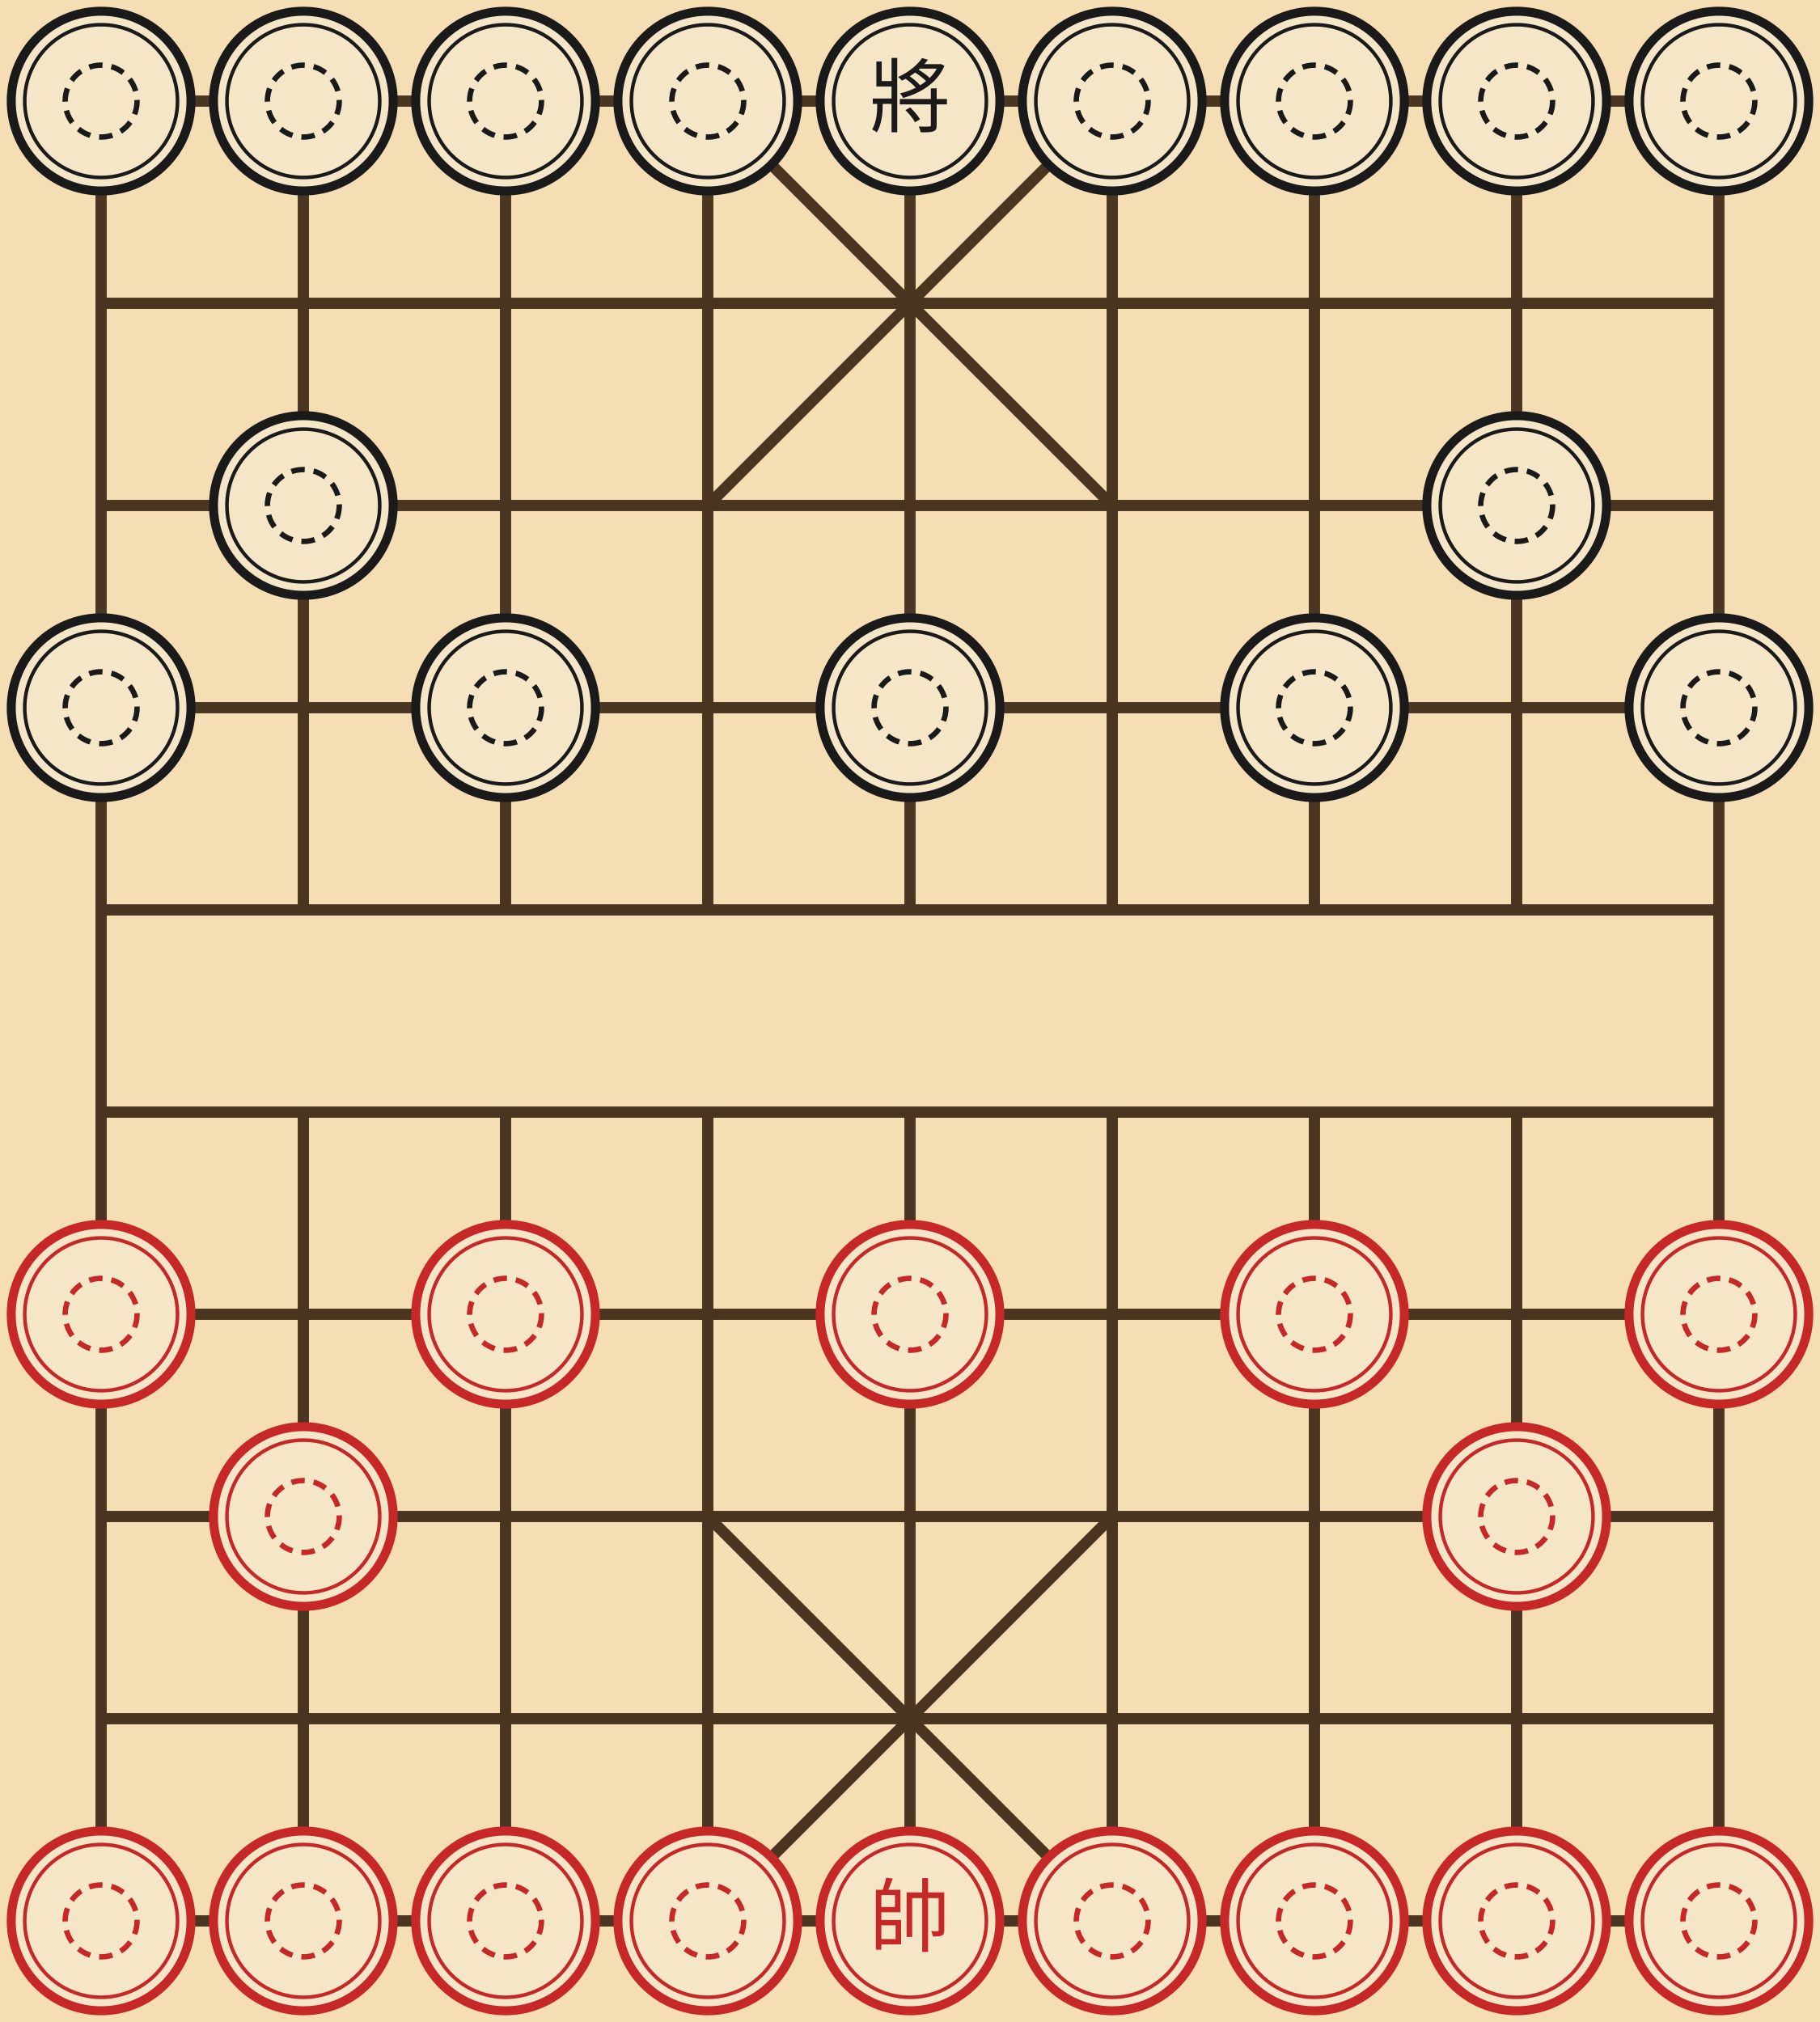
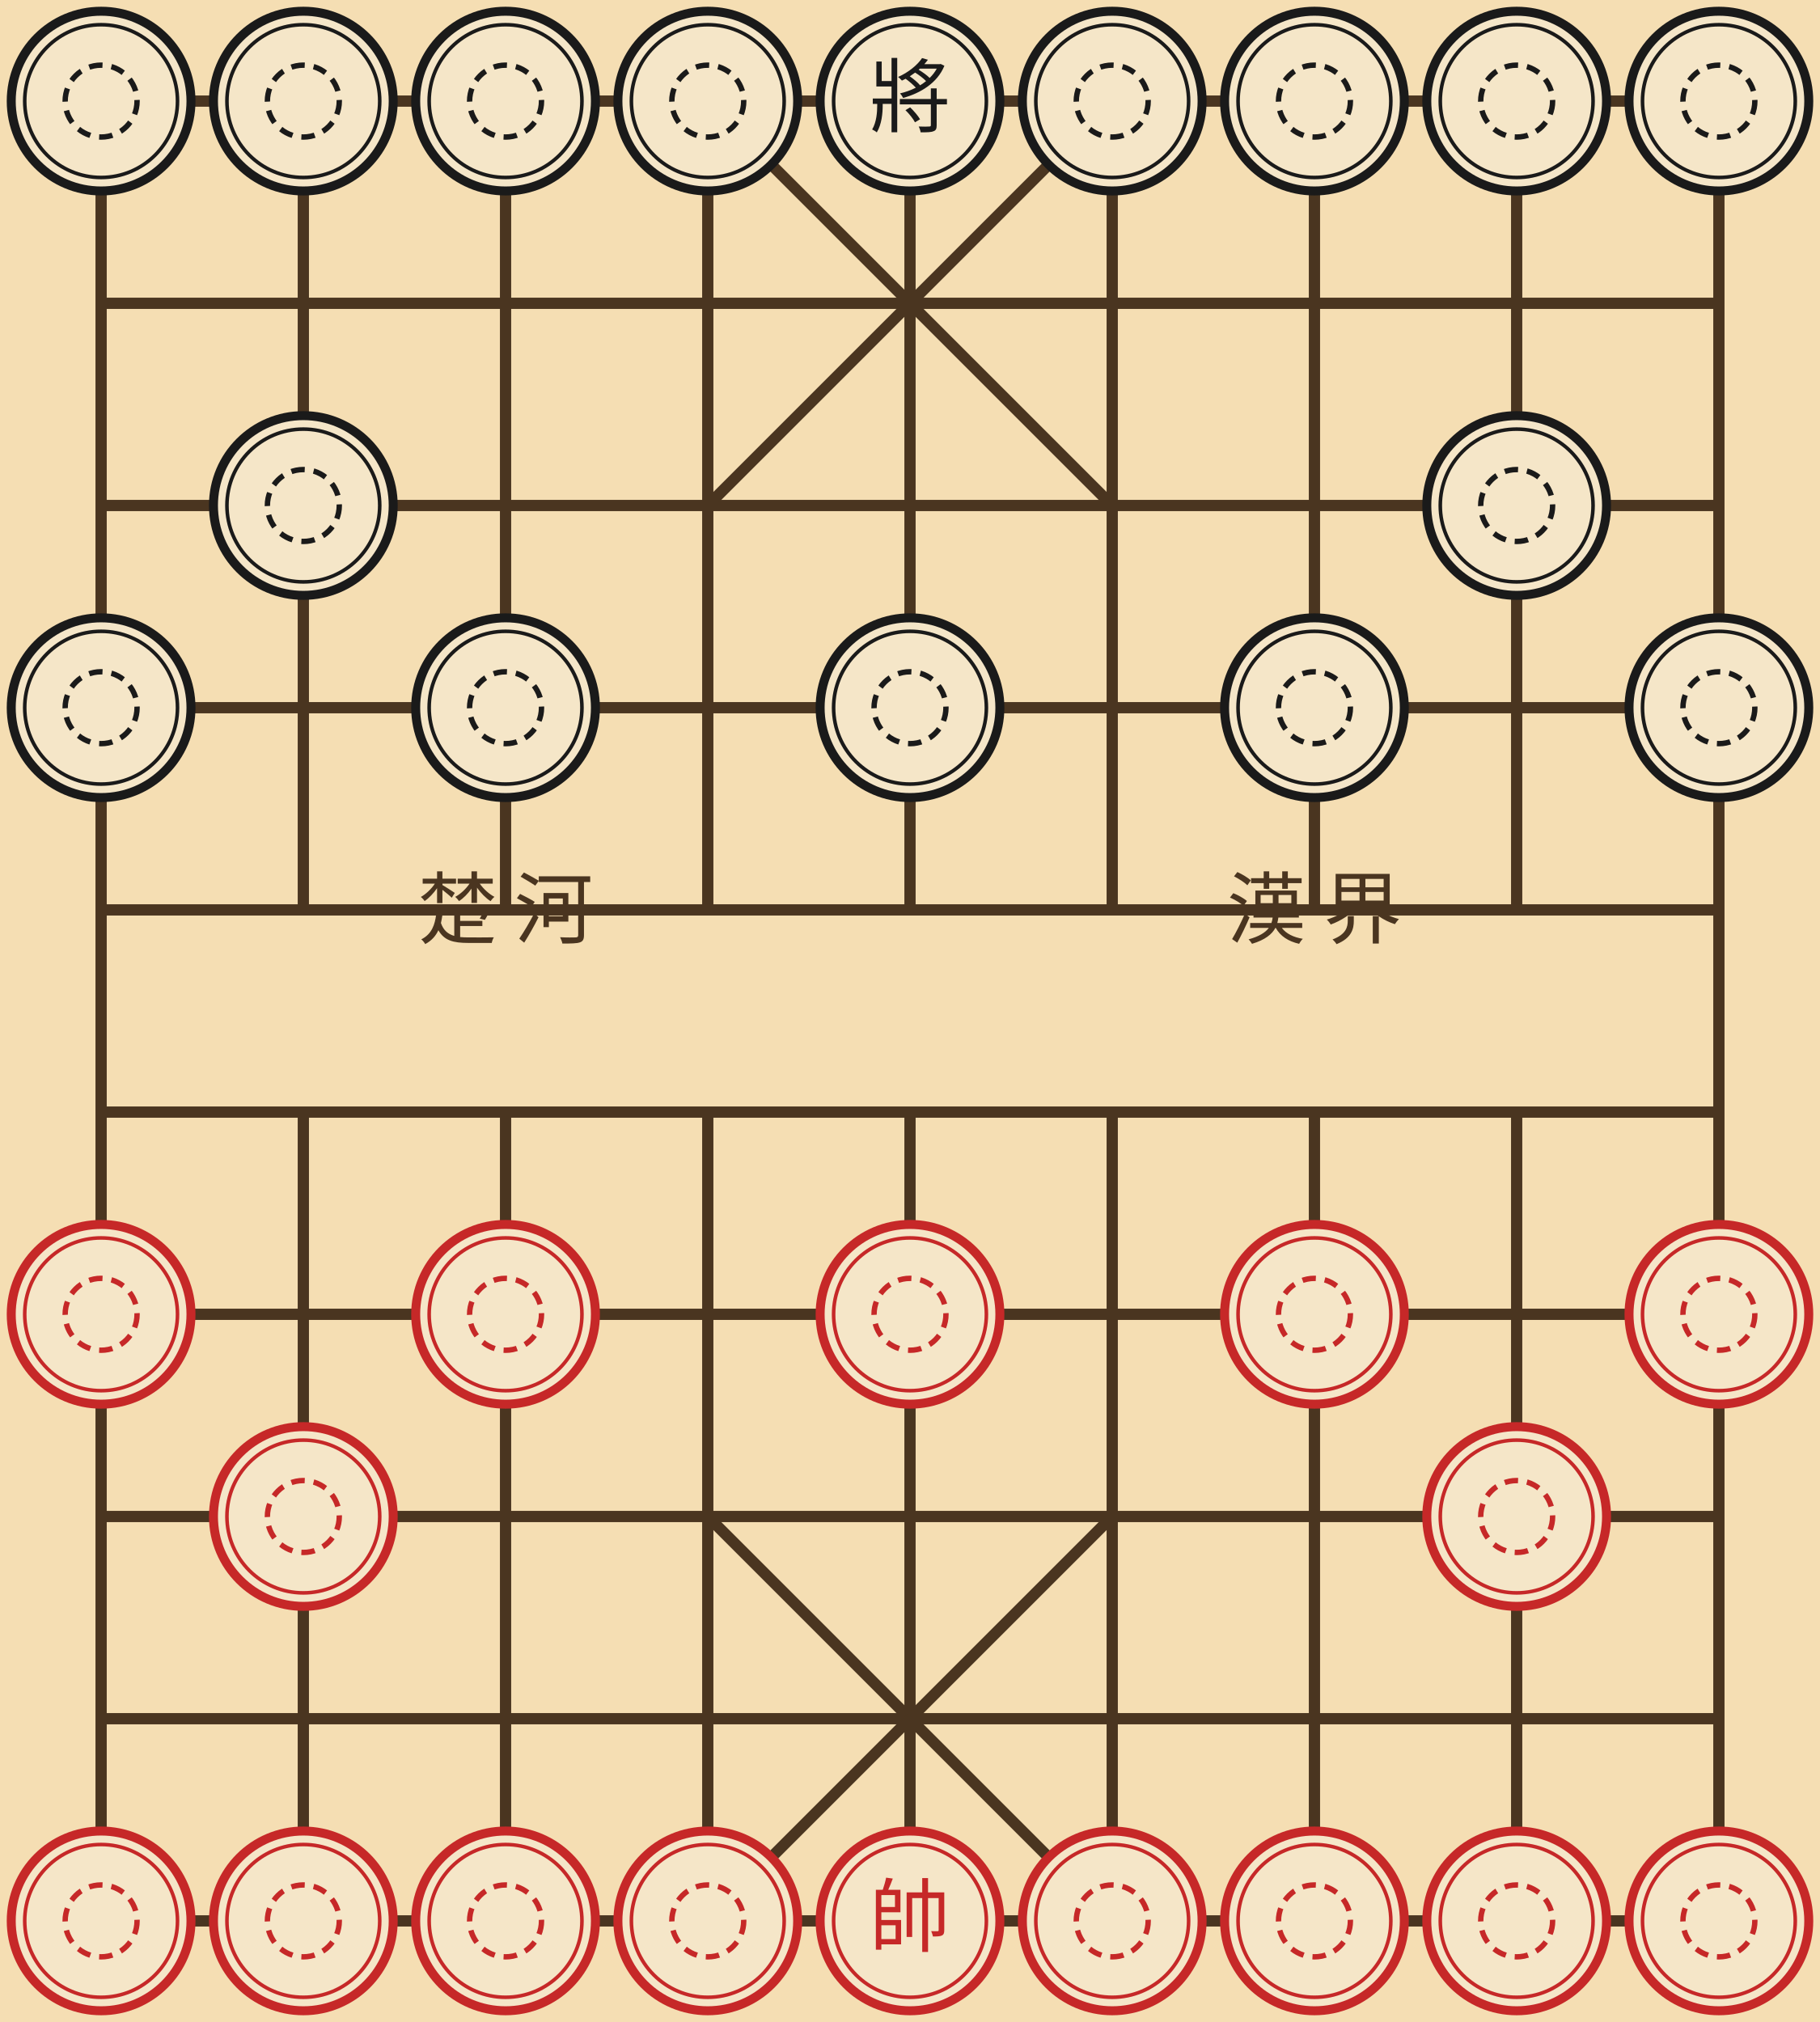
<svg xmlns="http://www.w3.org/2000/svg" viewBox="0 0 324 360" width="324" height="360">
  <defs>
    <symbol id="piece-mce-xiangqi-fairy-bFD" viewBox="0 0 45 45">
      <circle cx="22.5" cy="22.5" r="20" fill="#f5e6c8" stroke="#1a1a1a" stroke-width="2" />
      <circle cx="22.5" cy="22.5" r="17" fill="none" stroke="#1a1a1a" stroke-width="0.8" />
      <circle cx="22.5" cy="22.5" r="8" fill="none" stroke="#1a1a1a" stroke-width="1.2" stroke-dasharray="3 2" />
    </symbol>
    <symbol id="piece-mce-xiangqi-fairy-bK" viewBox="0 0 45 45">
      <circle cx="22.5" cy="22.5" r="20" fill="#f5e6c8" stroke="#1a1a1a" stroke-width="2" />
      <circle cx="22.5" cy="22.5" r="17" fill="none" stroke="#1a1a1a" stroke-width="0.8" />
      <text x="22.5" y="28" text-anchor="middle" font-size="18" font-family="serif" fill="#1a1a1a">將</text>
    </symbol>
    <symbol id="piece-mce-xiangqi-fairy-wFD" viewBox="0 0 45 45">
      <circle cx="22.5" cy="22.5" r="20" fill="#f5e6c8" stroke="#c62828" stroke-width="2" />
      <circle cx="22.5" cy="22.5" r="17" fill="none" stroke="#c62828" stroke-width="0.8" />
      <circle cx="22.5" cy="22.5" r="8" fill="none" stroke="#c62828" stroke-width="1.2" stroke-dasharray="3 2" />
    </symbol>
    <symbol id="piece-mce-xiangqi-fairy-wK" viewBox="0 0 45 45">
      <circle cx="22.5" cy="22.5" r="20" fill="#f5e6c8" stroke="#c62828" stroke-width="2" />
      <circle cx="22.5" cy="22.5" r="17" fill="none" stroke="#c62828" stroke-width="0.8" />
      <text x="22.5" y="28" text-anchor="middle" font-size="18" font-family="serif" fill="#c62828">帥</text>
    </symbol>
  </defs>
  <rect x="0" y="0" width="36" height="36" fill="#f5deb3" data-sq="a10" class="board-cell" />
  <rect x="36" y="0" width="36" height="36" fill="#f5deb3" data-sq="b10" class="board-cell" />
  <rect x="72" y="0" width="36" height="36" fill="#f5deb3" data-sq="c10" class="board-cell" />
  <rect x="108" y="0" width="36" height="36" fill="#f5deb3" data-sq="d10" class="board-cell" />
  <rect x="144" y="0" width="36" height="36" fill="#f5deb3" data-sq="e10" class="board-cell" />
  <rect x="180" y="0" width="36" height="36" fill="#f5deb3" data-sq="f10" class="board-cell" />
  <rect x="216" y="0" width="36" height="36" fill="#f5deb3" data-sq="g10" class="board-cell" />
  <rect x="252" y="0" width="36" height="36" fill="#f5deb3" data-sq="h10" class="board-cell" />
  <rect x="288" y="0" width="36" height="36" fill="#f5deb3" data-sq="i10" class="board-cell" />
  <rect x="0" y="36" width="36" height="36" fill="#f5deb3" data-sq="a9" class="board-cell" />
  <rect x="36" y="36" width="36" height="36" fill="#f5deb3" data-sq="b9" class="board-cell" />
  <rect x="72" y="36" width="36" height="36" fill="#f5deb3" data-sq="c9" class="board-cell" />
  <rect x="108" y="36" width="36" height="36" fill="#f5deb3" data-sq="d9" class="board-cell" />
  <rect x="144" y="36" width="36" height="36" fill="#f5deb3" data-sq="e9" class="board-cell" />
  <rect x="180" y="36" width="36" height="36" fill="#f5deb3" data-sq="f9" class="board-cell" />
  <rect x="216" y="36" width="36" height="36" fill="#f5deb3" data-sq="g9" class="board-cell" />
  <rect x="252" y="36" width="36" height="36" fill="#f5deb3" data-sq="h9" class="board-cell" />
  <rect x="288" y="36" width="36" height="36" fill="#f5deb3" data-sq="i9" class="board-cell" />
  <rect x="0" y="72" width="36" height="36" fill="#f5deb3" data-sq="a8" class="board-cell" />
  <rect x="36" y="72" width="36" height="36" fill="#f5deb3" data-sq="b8" class="board-cell" />
  <rect x="72" y="72" width="36" height="36" fill="#f5deb3" data-sq="c8" class="board-cell" />
  <rect x="108" y="72" width="36" height="36" fill="#f5deb3" data-sq="d8" class="board-cell" />
  <rect x="144" y="72" width="36" height="36" fill="#f5deb3" data-sq="e8" class="board-cell" />
  <rect x="180" y="72" width="36" height="36" fill="#f5deb3" data-sq="f8" class="board-cell" />
  <rect x="216" y="72" width="36" height="36" fill="#f5deb3" data-sq="g8" class="board-cell" />
  <rect x="252" y="72" width="36" height="36" fill="#f5deb3" data-sq="h8" class="board-cell" />
  <rect x="288" y="72" width="36" height="36" fill="#f5deb3" data-sq="i8" class="board-cell" />
  <rect x="0" y="108" width="36" height="36" fill="#f5deb3" data-sq="a7" class="board-cell" />
  <rect x="36" y="108" width="36" height="36" fill="#f5deb3" data-sq="b7" class="board-cell" />
  <rect x="72" y="108" width="36" height="36" fill="#f5deb3" data-sq="c7" class="board-cell" />
  <rect x="108" y="108" width="36" height="36" fill="#f5deb3" data-sq="d7" class="board-cell" />
  <rect x="144" y="108" width="36" height="36" fill="#f5deb3" data-sq="e7" class="board-cell" />
  <rect x="180" y="108" width="36" height="36" fill="#f5deb3" data-sq="f7" class="board-cell" />
  <rect x="216" y="108" width="36" height="36" fill="#f5deb3" data-sq="g7" class="board-cell" />
  <rect x="252" y="108" width="36" height="36" fill="#f5deb3" data-sq="h7" class="board-cell" />
  <rect x="288" y="108" width="36" height="36" fill="#f5deb3" data-sq="i7" class="board-cell" />
  <rect x="0" y="144" width="36" height="36" fill="#f5deb3" data-sq="a6" class="board-cell" />
  <rect x="36" y="144" width="36" height="36" fill="#f5deb3" data-sq="b6" class="board-cell" />
  <rect x="72" y="144" width="36" height="36" fill="#f5deb3" data-sq="c6" class="board-cell" />
  <rect x="108" y="144" width="36" height="36" fill="#f5deb3" data-sq="d6" class="board-cell" />
  <rect x="144" y="144" width="36" height="36" fill="#f5deb3" data-sq="e6" class="board-cell" />
  <rect x="180" y="144" width="36" height="36" fill="#f5deb3" data-sq="f6" class="board-cell" />
  <rect x="216" y="144" width="36" height="36" fill="#f5deb3" data-sq="g6" class="board-cell" />
  <rect x="252" y="144" width="36" height="36" fill="#f5deb3" data-sq="h6" class="board-cell" />
  <rect x="288" y="144" width="36" height="36" fill="#f5deb3" data-sq="i6" class="board-cell" />
  <rect x="0" y="180" width="36" height="36" fill="#f5deb3" data-sq="a5" class="board-cell" />
  <rect x="36" y="180" width="36" height="36" fill="#f5deb3" data-sq="b5" class="board-cell" />
  <rect x="72" y="180" width="36" height="36" fill="#f5deb3" data-sq="c5" class="board-cell" />
  <rect x="108" y="180" width="36" height="36" fill="#f5deb3" data-sq="d5" class="board-cell" />
  <rect x="144" y="180" width="36" height="36" fill="#f5deb3" data-sq="e5" class="board-cell" />
  <rect x="180" y="180" width="36" height="36" fill="#f5deb3" data-sq="f5" class="board-cell" />
  <rect x="216" y="180" width="36" height="36" fill="#f5deb3" data-sq="g5" class="board-cell" />
  <rect x="252" y="180" width="36" height="36" fill="#f5deb3" data-sq="h5" class="board-cell" />
  <rect x="288" y="180" width="36" height="36" fill="#f5deb3" data-sq="i5" class="board-cell" />
  <rect x="0" y="216" width="36" height="36" fill="#f5deb3" data-sq="a4" class="board-cell" />
  <rect x="36" y="216" width="36" height="36" fill="#f5deb3" data-sq="b4" class="board-cell" />
  <rect x="72" y="216" width="36" height="36" fill="#f5deb3" data-sq="c4" class="board-cell" />
  <rect x="108" y="216" width="36" height="36" fill="#f5deb3" data-sq="d4" class="board-cell" />
  <rect x="144" y="216" width="36" height="36" fill="#f5deb3" data-sq="e4" class="board-cell" />
  <rect x="180" y="216" width="36" height="36" fill="#f5deb3" data-sq="f4" class="board-cell" />
  <rect x="216" y="216" width="36" height="36" fill="#f5deb3" data-sq="g4" class="board-cell" />
  <rect x="252" y="216" width="36" height="36" fill="#f5deb3" data-sq="h4" class="board-cell" />
  <rect x="288" y="216" width="36" height="36" fill="#f5deb3" data-sq="i4" class="board-cell" />
  <rect x="0" y="252" width="36" height="36" fill="#f5deb3" data-sq="a3" class="board-cell" />
  <rect x="36" y="252" width="36" height="36" fill="#f5deb3" data-sq="b3" class="board-cell" />
  <rect x="72" y="252" width="36" height="36" fill="#f5deb3" data-sq="c3" class="board-cell" />
  <rect x="108" y="252" width="36" height="36" fill="#f5deb3" data-sq="d3" class="board-cell" />
  <rect x="144" y="252" width="36" height="36" fill="#f5deb3" data-sq="e3" class="board-cell" />
  <rect x="180" y="252" width="36" height="36" fill="#f5deb3" data-sq="f3" class="board-cell" />
  <rect x="216" y="252" width="36" height="36" fill="#f5deb3" data-sq="g3" class="board-cell" />
  <rect x="252" y="252" width="36" height="36" fill="#f5deb3" data-sq="h3" class="board-cell" />
  <rect x="288" y="252" width="36" height="36" fill="#f5deb3" data-sq="i3" class="board-cell" />
  <rect x="0" y="288" width="36" height="36" fill="#f5deb3" data-sq="a2" class="board-cell" />
  <rect x="36" y="288" width="36" height="36" fill="#f5deb3" data-sq="b2" class="board-cell" />
  <rect x="72" y="288" width="36" height="36" fill="#f5deb3" data-sq="c2" class="board-cell" />
  <rect x="108" y="288" width="36" height="36" fill="#f5deb3" data-sq="d2" class="board-cell" />
  <rect x="144" y="288" width="36" height="36" fill="#f5deb3" data-sq="e2" class="board-cell" />
  <rect x="180" y="288" width="36" height="36" fill="#f5deb3" data-sq="f2" class="board-cell" />
  <rect x="216" y="288" width="36" height="36" fill="#f5deb3" data-sq="g2" class="board-cell" />
  <rect x="252" y="288" width="36" height="36" fill="#f5deb3" data-sq="h2" class="board-cell" />
  <rect x="288" y="288" width="36" height="36" fill="#f5deb3" data-sq="i2" class="board-cell" />
  <rect x="0" y="324" width="36" height="36" fill="#f5deb3" data-sq="a1" class="board-cell" />
  <rect x="36" y="324" width="36" height="36" fill="#f5deb3" data-sq="b1" class="board-cell" />
  <rect x="72" y="324" width="36" height="36" fill="#f5deb3" data-sq="c1" class="board-cell" />
  <rect x="108" y="324" width="36" height="36" fill="#f5deb3" data-sq="d1" class="board-cell" />
  <rect x="144" y="324" width="36" height="36" fill="#f5deb3" data-sq="e1" class="board-cell" />
  <rect x="180" y="324" width="36" height="36" fill="#f5deb3" data-sq="f1" class="board-cell" />
  <rect x="216" y="324" width="36" height="36" fill="#f5deb3" data-sq="g1" class="board-cell" />
  <rect x="252" y="324" width="36" height="36" fill="#f5deb3" data-sq="h1" class="board-cell" />
  <rect x="288" y="324" width="36" height="36" fill="#f5deb3" data-sq="i1" class="board-cell" />
  <line x1="18" y1="18" x2="306" y2="18" pointer-events="none" stroke="#4a3520" stroke-width="2" />
  <line x1="18" y1="54" x2="306" y2="54" pointer-events="none" stroke="#4a3520" stroke-width="2" />
  <line x1="18" y1="90" x2="306" y2="90" pointer-events="none" stroke="#4a3520" stroke-width="2" />
  <line x1="18" y1="126" x2="306" y2="126" pointer-events="none" stroke="#4a3520" stroke-width="2" />
  <line x1="18" y1="162" x2="306" y2="162" pointer-events="none" stroke="#4a3520" stroke-width="2" />
  <line x1="18" y1="198" x2="306" y2="198" pointer-events="none" stroke="#4a3520" stroke-width="2" />
  <line x1="18" y1="234" x2="306" y2="234" pointer-events="none" stroke="#4a3520" stroke-width="2" />
  <line x1="18" y1="270" x2="306" y2="270" pointer-events="none" stroke="#4a3520" stroke-width="2" />
  <line x1="18" y1="306" x2="306" y2="306" pointer-events="none" stroke="#4a3520" stroke-width="2" />
  <line x1="18" y1="342" x2="306" y2="342" pointer-events="none" stroke="#4a3520" stroke-width="2" />
  <line x1="18" y1="18" x2="18" y2="342" pointer-events="none" stroke="#4a3520" stroke-width="2" />
  <line x1="54" y1="18" x2="54" y2="162" pointer-events="none" stroke="#4a3520" stroke-width="2" />
  <line x1="54" y1="198" x2="54" y2="342" pointer-events="none" stroke="#4a3520" stroke-width="2" />
  <line x1="90" y1="18" x2="90" y2="162" pointer-events="none" stroke="#4a3520" stroke-width="2" />
  <line x1="90" y1="198" x2="90" y2="342" pointer-events="none" stroke="#4a3520" stroke-width="2" />
  <line x1="126" y1="18" x2="126" y2="162" pointer-events="none" stroke="#4a3520" stroke-width="2" />
  <line x1="126" y1="198" x2="126" y2="342" pointer-events="none" stroke="#4a3520" stroke-width="2" />
  <line x1="162" y1="18" x2="162" y2="162" pointer-events="none" stroke="#4a3520" stroke-width="2" />
  <line x1="162" y1="198" x2="162" y2="342" pointer-events="none" stroke="#4a3520" stroke-width="2" />
  <line x1="198" y1="18" x2="198" y2="162" pointer-events="none" stroke="#4a3520" stroke-width="2" />
  <line x1="198" y1="198" x2="198" y2="342" pointer-events="none" stroke="#4a3520" stroke-width="2" />
  <line x1="234" y1="18" x2="234" y2="162" pointer-events="none" stroke="#4a3520" stroke-width="2" />
  <line x1="234" y1="198" x2="234" y2="342" pointer-events="none" stroke="#4a3520" stroke-width="2" />
  <line x1="270" y1="18" x2="270" y2="162" pointer-events="none" stroke="#4a3520" stroke-width="2" />
  <line x1="270" y1="198" x2="270" y2="342" pointer-events="none" stroke="#4a3520" stroke-width="2" />
  <line x1="306" y1="18" x2="306" y2="342" pointer-events="none" stroke="#4a3520" stroke-width="2" />
  <g pointer-events="none">
    <line x1="126" y1="18" x2="198" y2="90" stroke="#4a3520" stroke-width="2" pointer-events="none" />
    <line x1="198" y1="18" x2="126" y2="90" stroke="#4a3520" stroke-width="2" pointer-events="none" />
    <line x1="126" y1="270" x2="198" y2="342" stroke="#4a3520" stroke-width="2" pointer-events="none" />
    <line x1="198" y1="270" x2="126" y2="342" stroke="#4a3520" stroke-width="2" pointer-events="none" />
  </g>
+   <text x="90" y="166.9" text-anchor="middle" font-size="14" font-family="serif" pointer-events="none" fill="#4a3520">楚 河</text>
+   <text x="234" y="166.9" text-anchor="middle" font-size="14" font-family="serif" pointer-events="none" fill="#4a3520">漢 界</text>
  <g pointer-events="none">
    <use href="#piece-mce-xiangqi-fairy-bFD" x="0" y="0" width="36" height="36" />
    <use href="#piece-mce-xiangqi-fairy-bFD" x="36" y="0" width="36" height="36" />
    <use href="#piece-mce-xiangqi-fairy-bFD" x="72" y="0" width="36" height="36" />
    <use href="#piece-mce-xiangqi-fairy-bFD" x="108" y="0" width="36" height="36" />
    <use href="#piece-mce-xiangqi-fairy-bK" x="144" y="0" width="36" height="36" />
    <use href="#piece-mce-xiangqi-fairy-bFD" x="180" y="0" width="36" height="36" />
    <use href="#piece-mce-xiangqi-fairy-bFD" x="216" y="0" width="36" height="36" />
    <use href="#piece-mce-xiangqi-fairy-bFD" x="252" y="0" width="36" height="36" />
    <use href="#piece-mce-xiangqi-fairy-bFD" x="288" y="0" width="36" height="36" />
    <use href="#piece-mce-xiangqi-fairy-bFD" x="36" y="72" width="36" height="36" />
    <use href="#piece-mce-xiangqi-fairy-bFD" x="252" y="72" width="36" height="36" />
    <use href="#piece-mce-xiangqi-fairy-bFD" x="0" y="108" width="36" height="36" />
    <use href="#piece-mce-xiangqi-fairy-bFD" x="72" y="108" width="36" height="36" />
    <use href="#piece-mce-xiangqi-fairy-bFD" x="144" y="108" width="36" height="36" />
    <use href="#piece-mce-xiangqi-fairy-bFD" x="216" y="108" width="36" height="36" />
    <use href="#piece-mce-xiangqi-fairy-bFD" x="288" y="108" width="36" height="36" />
    <use href="#piece-mce-xiangqi-fairy-wFD" x="0" y="216" width="36" height="36" />
    <use href="#piece-mce-xiangqi-fairy-wFD" x="72" y="216" width="36" height="36" />
    <use href="#piece-mce-xiangqi-fairy-wFD" x="144" y="216" width="36" height="36" />
    <use href="#piece-mce-xiangqi-fairy-wFD" x="216" y="216" width="36" height="36" />
    <use href="#piece-mce-xiangqi-fairy-wFD" x="288" y="216" width="36" height="36" />
    <use href="#piece-mce-xiangqi-fairy-wFD" x="36" y="252" width="36" height="36" />
    <use href="#piece-mce-xiangqi-fairy-wFD" x="252" y="252" width="36" height="36" />
    <use href="#piece-mce-xiangqi-fairy-wFD" x="0" y="324" width="36" height="36" />
    <use href="#piece-mce-xiangqi-fairy-wFD" x="36" y="324" width="36" height="36" />
    <use href="#piece-mce-xiangqi-fairy-wFD" x="72" y="324" width="36" height="36" />
    <use href="#piece-mce-xiangqi-fairy-wFD" x="108" y="324" width="36" height="36" />
    <use href="#piece-mce-xiangqi-fairy-wK" x="144" y="324" width="36" height="36" />
    <use href="#piece-mce-xiangqi-fairy-wFD" x="180" y="324" width="36" height="36" />
    <use href="#piece-mce-xiangqi-fairy-wFD" x="216" y="324" width="36" height="36" />
    <use href="#piece-mce-xiangqi-fairy-wFD" x="252" y="324" width="36" height="36" />
    <use href="#piece-mce-xiangqi-fairy-wFD" x="288" y="324" width="36" height="36" />
  </g>
</svg>
